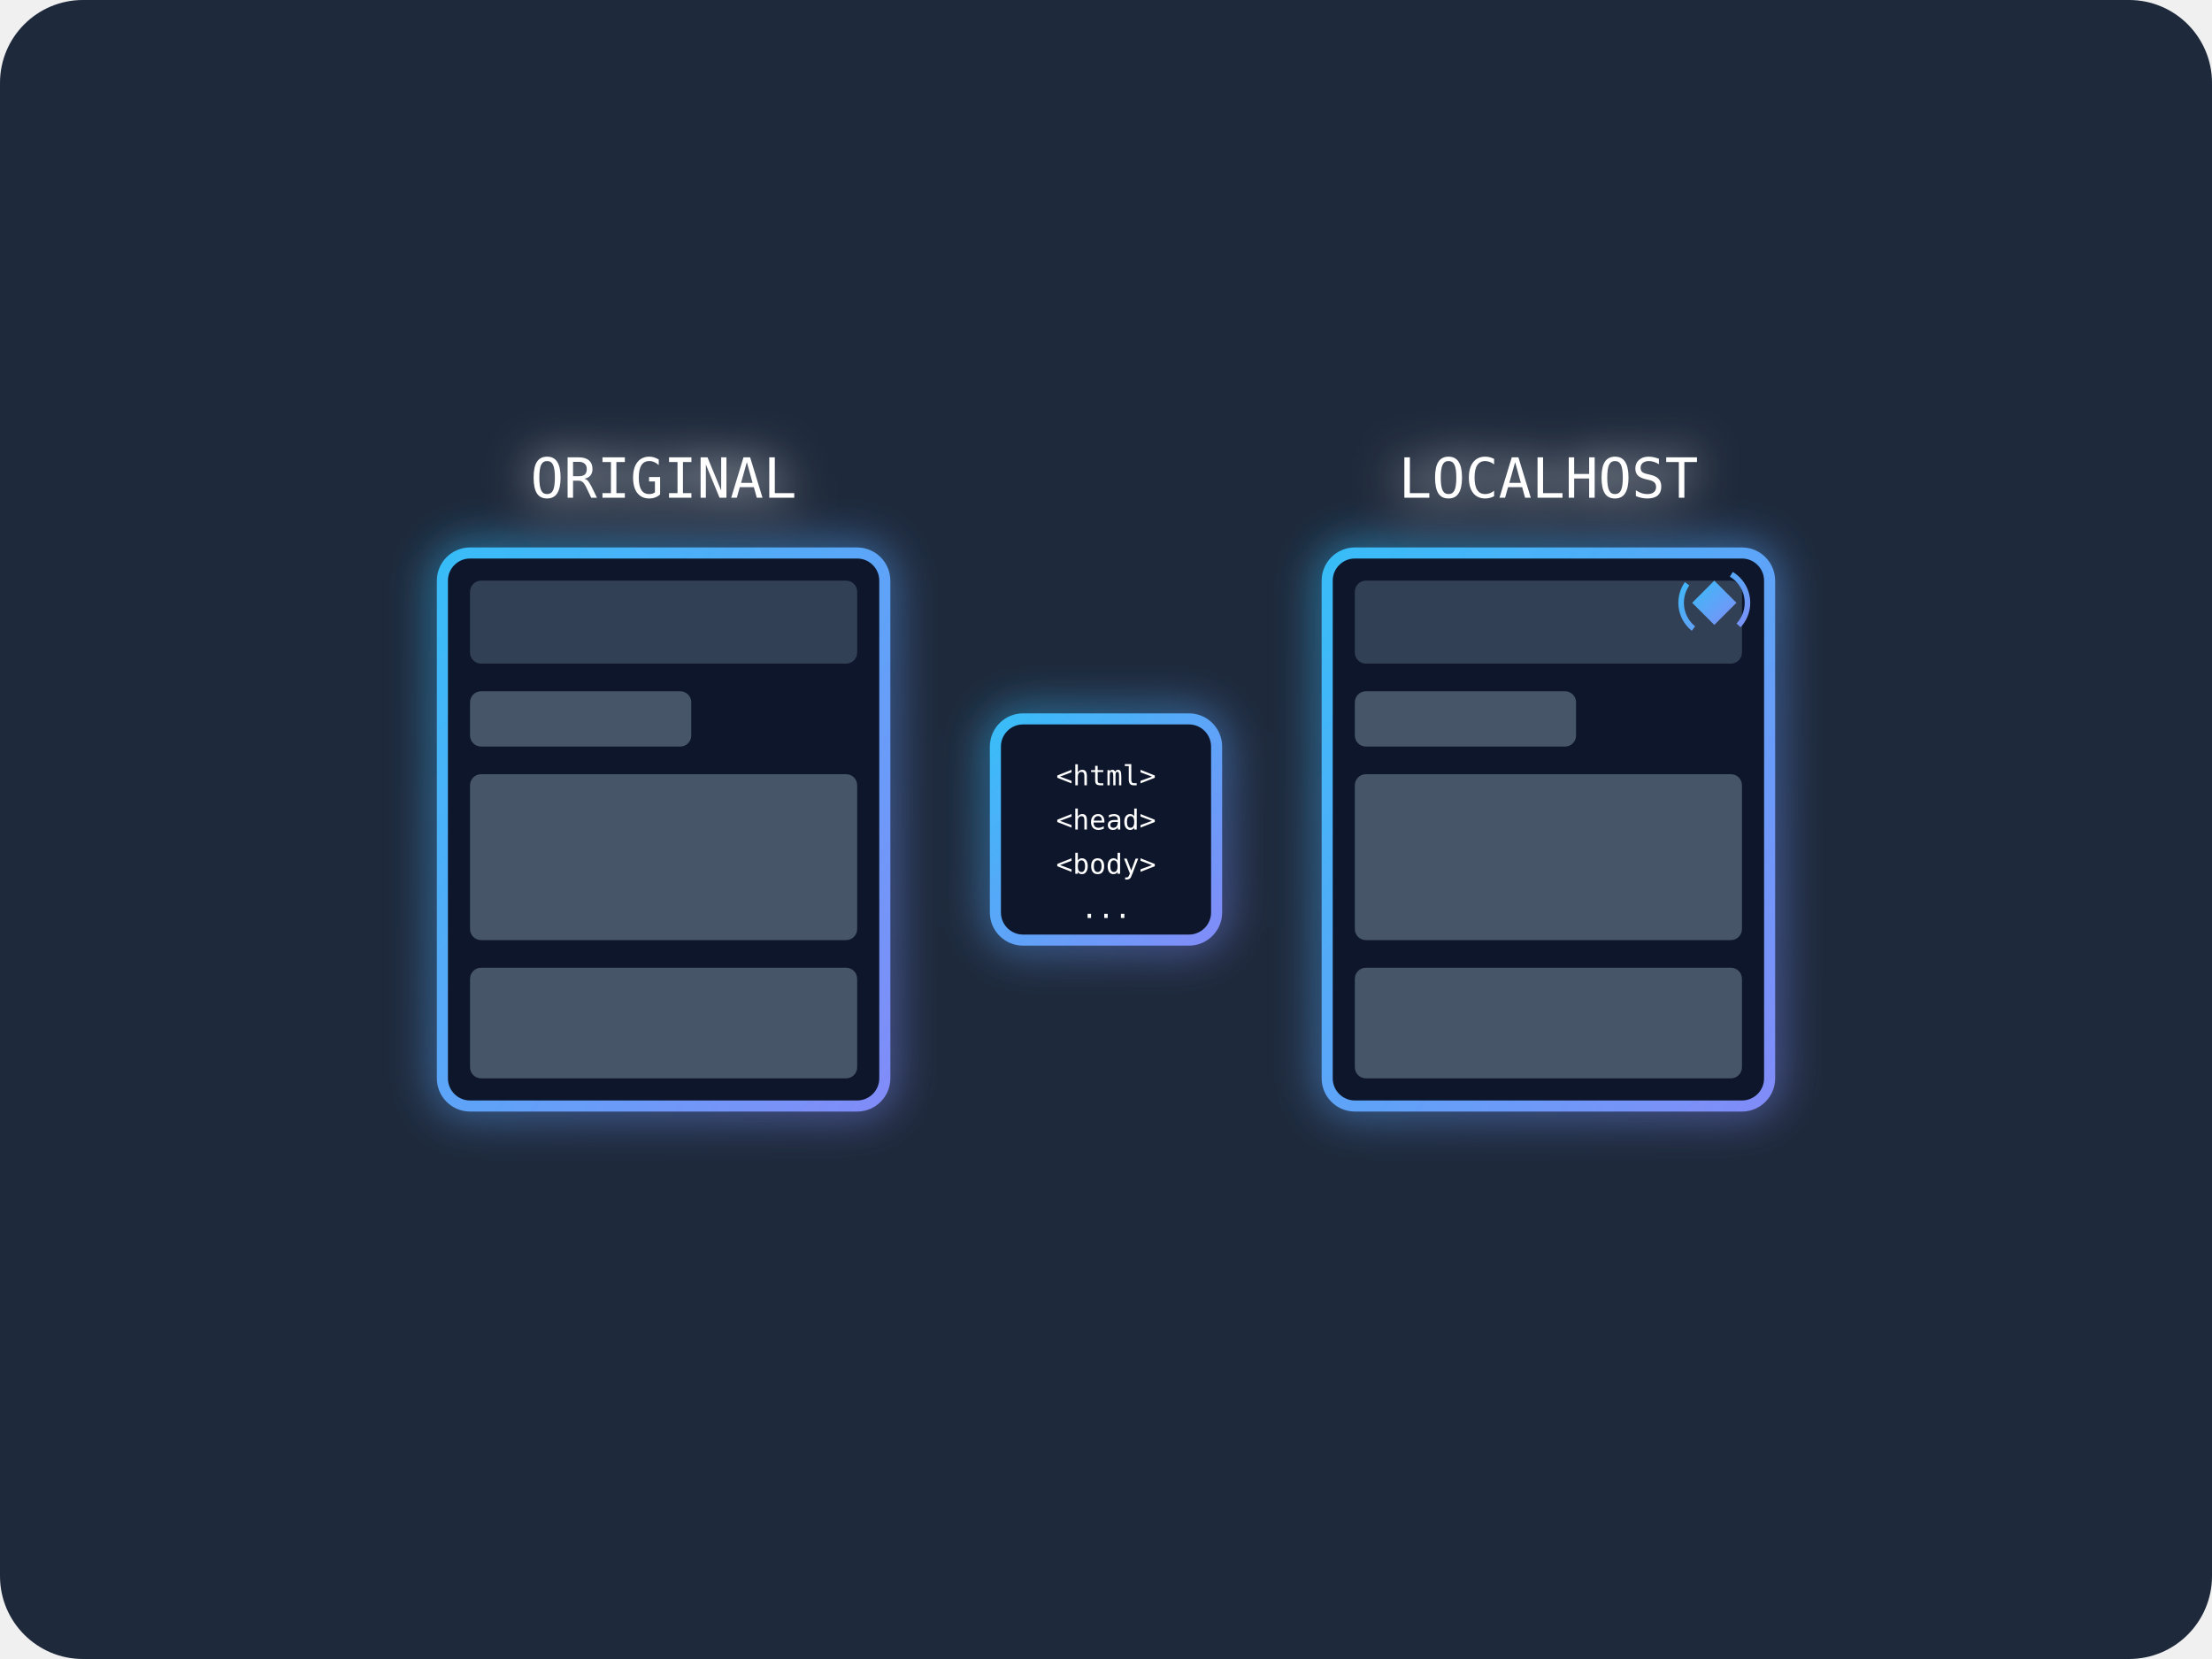
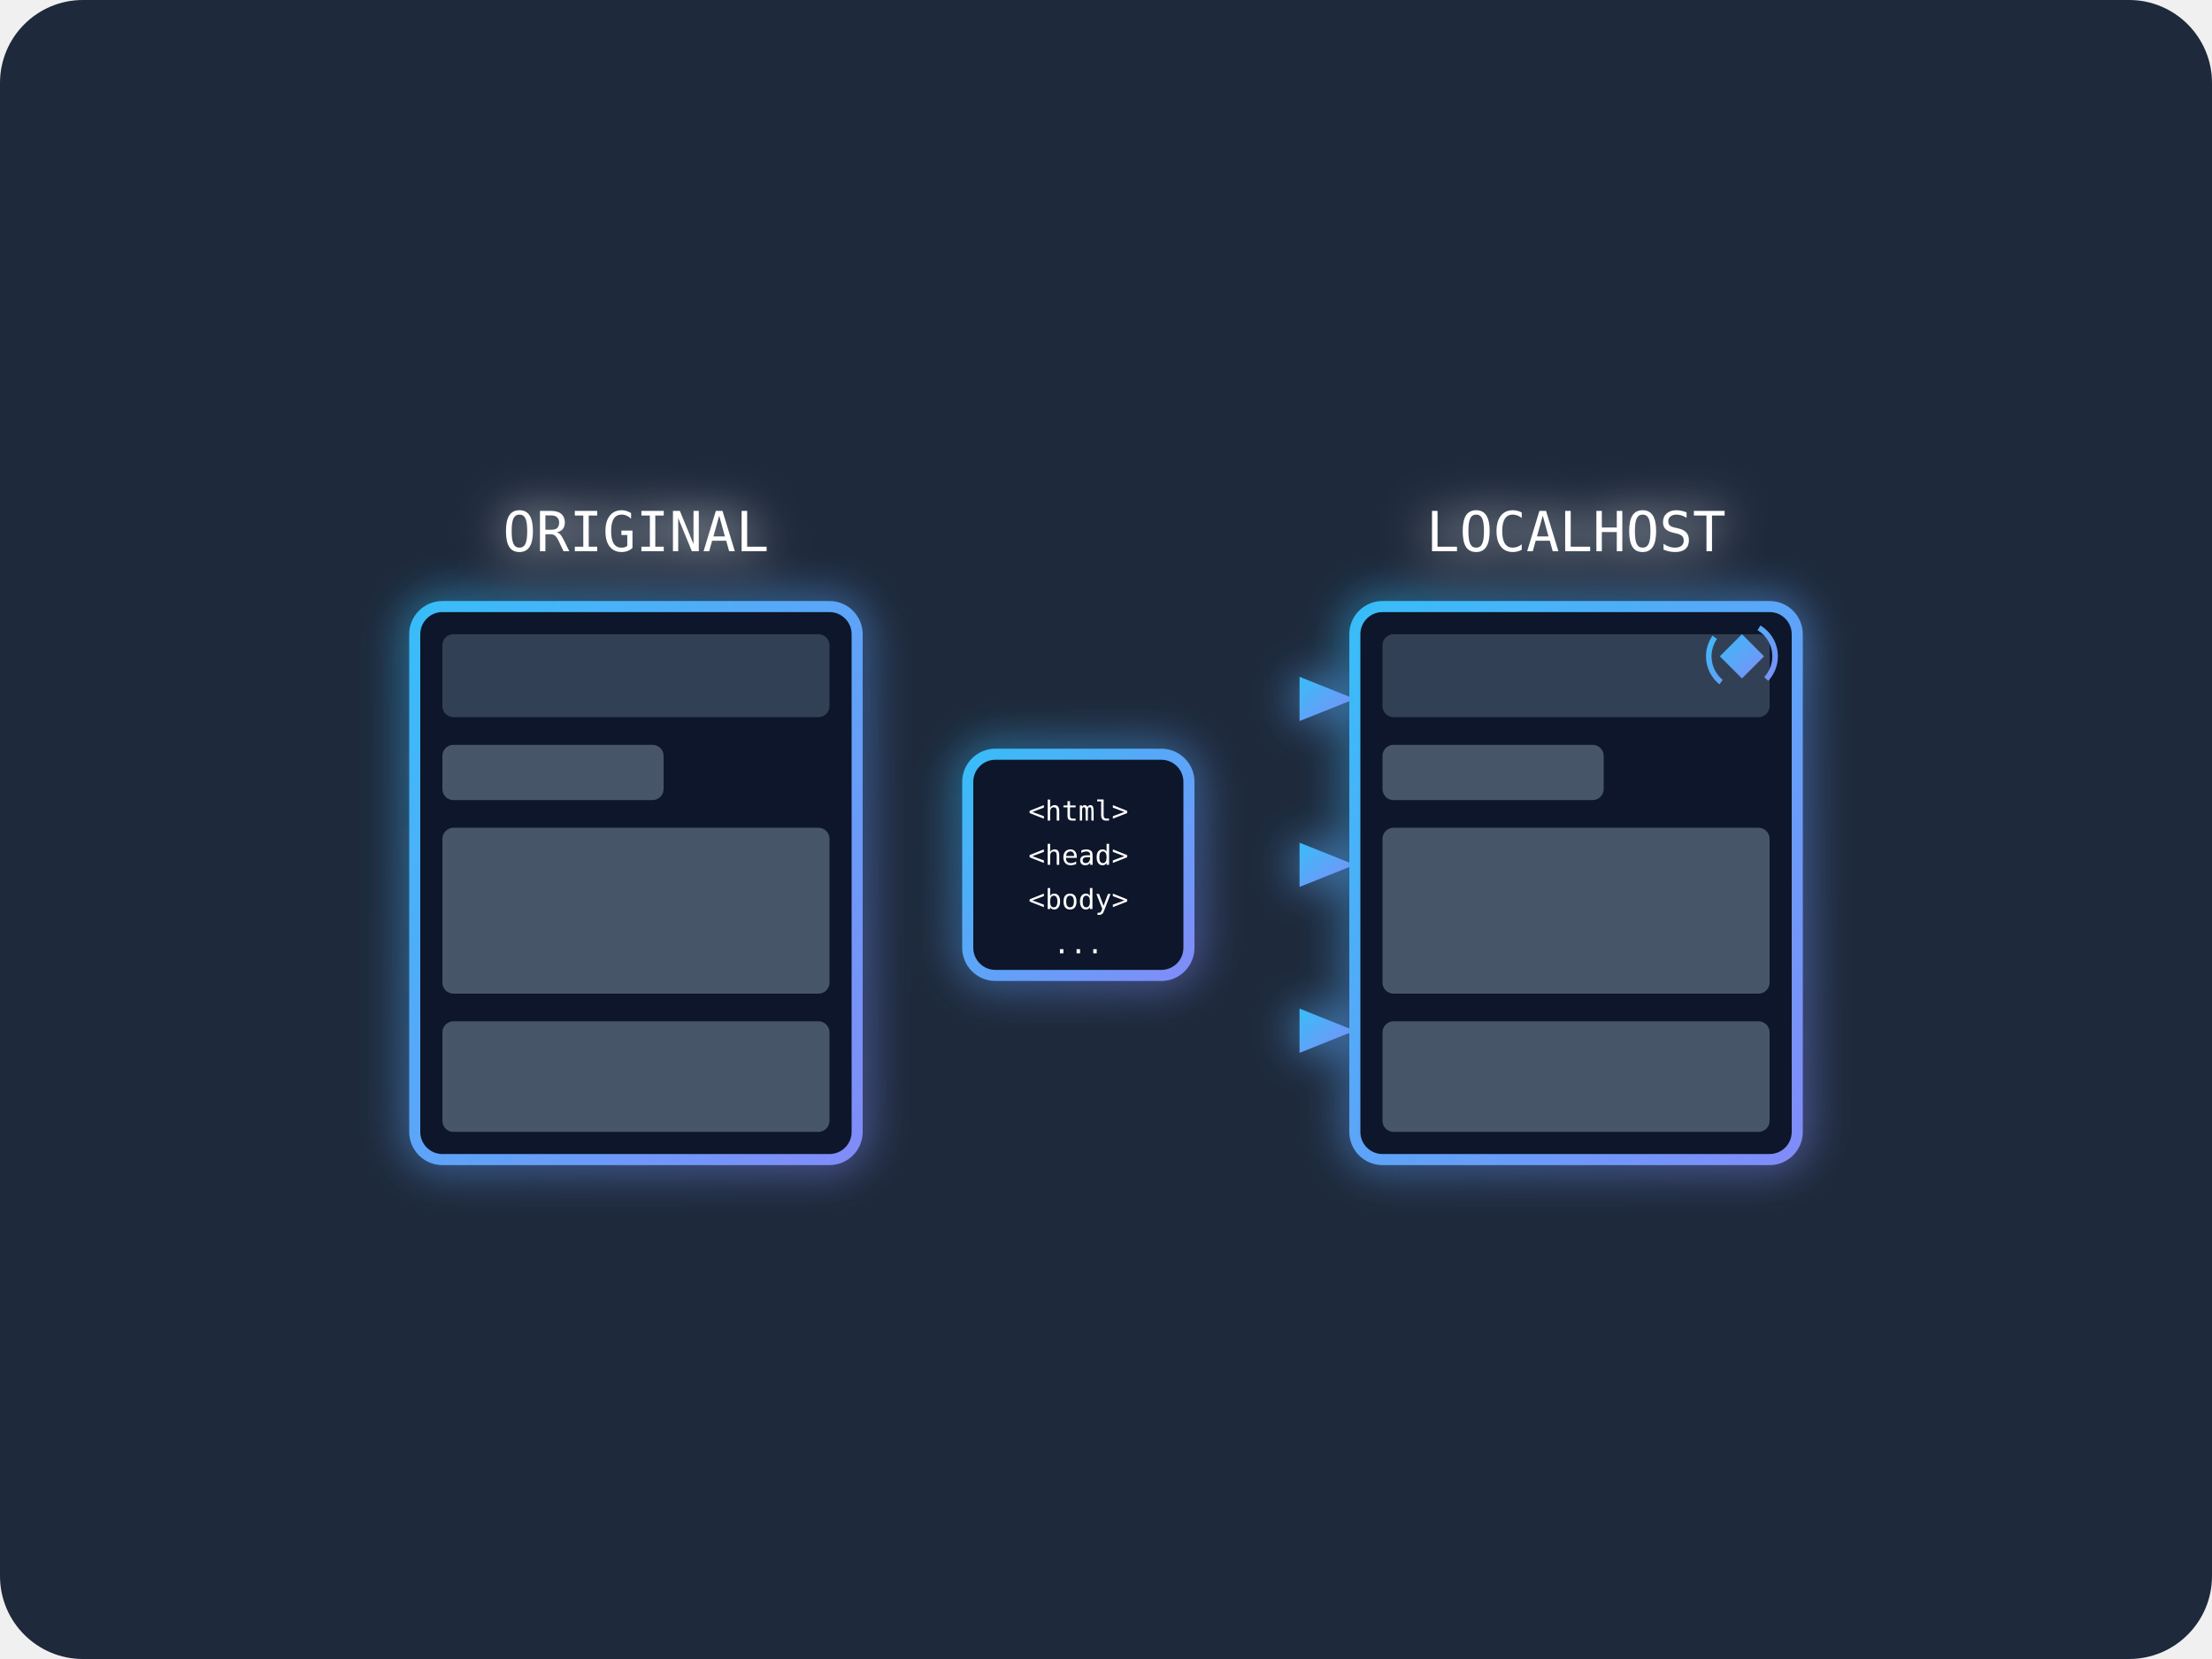
- <svg xmlns="http://www.w3.org/2000/svg" viewBox="0 0 400 300">
+ <svg xmlns="http://www.w3.org/2000/svg" viewBox="56.686 32.056 400 300" width="400px" height="300px">
  <defs>
-     <linearGradient id="replicateGradient" x1="0%" y1="0%" x2="100%" y2="100%">
-       <stop offset="0%" stop-color="#38BDF8" />
-       <stop offset="100%" stop-color="#818CF8" />
-     </linearGradient>
    <filter id="glow" x="-20%" y="-20%" width="140%" height="140%">
      <feGaussianBlur stdDeviation="4" result="blur" />
      <feComposite in="SourceGraphic" in2="blur" operator="over" />
    </filter>
+     <linearGradient id="replicateGradient" x1="0%" y1="0%" x2="100%" y2="100%">
+       <stop offset="0" stop-color="#38BDF8" />
+       <stop offset="1" stop-color="#818CF8" />
+     </linearGradient>
  </defs>
-   <rect width="400" height="300" rx="15" fill="#1E293B" />
-   <g transform="translate(200, 150)" filter="url(#glow)">
-     <g transform="translate(-80, 0)">
-       <rect x="-40" y="-50" width="80" height="100" rx="5" fill="#0F172A" stroke="url(#replicateGradient)" stroke-width="2" />
-       <rect x="-35" y="-45" width="70" height="15" rx="2" fill="#334155" />
-       <rect x="-35" y="-25" width="40" height="10" rx="2" fill="#475569" />
-       <rect x="-35" y="-10" width="70" height="30" rx="2" fill="#475569" />
-       <rect x="-35" y="25" width="70" height="20" rx="2" fill="#475569" />
-       <text x="0" y="-60" font-family="monospace" font-size="10" fill="white" text-anchor="middle">ORIGINAL</text>
-     </g>
-     <g>
-       <line x1="-40" y1="-30" x2="40" y2="-30" stroke="url(#replicateGradient)" stroke-width="2" stroke-dasharray="4 2" />
-       <polygon points="40,-34 50,-30 40,-26" fill="url(#replicateGradient)" />
-       <line x1="-40" y1="0" x2="40" y2="0" stroke="url(#replicateGradient)" stroke-width="2" stroke-dasharray="4 2" />
-       <polygon points="40,-4 50,0 40,4" fill="url(#replicateGradient)" />
-       <line x1="-40" y1="30" x2="40" y2="30" stroke="url(#replicateGradient)" stroke-width="2" stroke-dasharray="4 2" />
-       <polygon points="40,26 50,30 40,34" fill="url(#replicateGradient)" />
-       <rect x="-20" y="-20" width="40" height="40" rx="5" fill="#0F172A" stroke="url(#replicateGradient)" stroke-width="2" />
-       <text x="0" y="-8" font-family="monospace" font-size="5" fill="white" text-anchor="middle">&lt;html&gt;</text>
-       <text x="0" y="0" font-family="monospace" font-size="5" fill="white" text-anchor="middle">&lt;head&gt;</text>
-       <text x="0" y="8" font-family="monospace" font-size="5" fill="white" text-anchor="middle">&lt;body&gt;</text>
-       <text x="0" y="16" font-family="monospace" font-size="5" fill="white" text-anchor="middle">...</text>
-     </g>
-     <g transform="translate(80, 0)">
-       <rect x="-40" y="-50" width="80" height="100" rx="5" fill="#0F172A" stroke="url(#replicateGradient)" stroke-width="2" />
-       <rect x="-35" y="-45" width="70" height="15" rx="2" fill="#334155" />
-       <rect x="-35" y="-25" width="40" height="10" rx="2" fill="#475569" />
-       <rect x="-35" y="-10" width="70" height="30" rx="2" fill="#475569" />
-       <rect x="-35" y="25" width="70" height="20" rx="2" fill="#475569" />
-       <text x="0" y="-60" font-family="monospace" font-size="10" fill="white" text-anchor="middle">LOCALHOST</text>
-       <g transform="translate(30, -45) scale(0.5)">
-         <path d="M 0 0 L 8 8 L 0 16 L -8 8 Z" fill="url(#replicateGradient)" />
-         <circle cx="0" cy="8" r="12" fill="none" stroke="url(#replicateGradient)" stroke-width="2" stroke-dasharray="18 18" stroke-dashoffset="9">
-           <animateTransform attributeName="transform" attributeType="XML" type="rotate" from="0 0 8" to="360 0 8" dur="3s" repeatCount="indefinite" />
-         </circle>
+   <g id="object-1">
+     <rect width="400" height="300" rx="15" fill="#1E293B" x="56.686" y="32.056" />
+     <g transform="matrix(1, 0, 0, 1, 244.0515, 188.4441)" filter="url(#glow)">
+       <g transform="matrix(1, 0, 0, 1, -72.36549, 3.29672)">
+         <rect x="-40" y="-50" width="80" height="100" rx="5" fill="#0F172A" stroke="url(#replicateGradient)" stroke-width="2" />
+         <rect x="-35" y="-45" width="70" height="15" rx="2" fill="#334155" />
+         <rect x="-35" y="-25" width="40" height="10" rx="2" fill="#475569" />
+         <rect x="-35" y="-10" width="70" height="30" rx="2" fill="#475569" />
+         <rect x="-35" y="25" width="70" height="20" rx="2" fill="#475569" />
+         <text x="0" y="-60" font-family="monospace" font-size="10" fill="white" text-anchor="middle" style="white-space: pre;">ORIGINAL</text>
+       </g>
+       <g transform="matrix(1, 0, 0, 1, 7.63449, 0)">
+         <line x1="-40" y1="-30" x2="40" y2="-30" stroke="url(#replicateGradient)" stroke-width="2" stroke-dasharray="4 2" />
+         <polygon points="40,-34 50,-30 40,-26" fill="url(#replicateGradient)" />
+         <line x1="-40" y1="0" x2="40" y2="0" stroke="url(#replicateGradient)" stroke-width="2" stroke-dasharray="4 2" />
+         <polygon points="40,-4 50,0 40,4" fill="url(#replicateGradient)" />
+         <line x1="-40" y1="30" x2="40" y2="30" stroke="url(#replicateGradient)" stroke-width="2" stroke-dasharray="4 2" />
+         <polygon points="40,26 50,30 40,34" fill="url(#replicateGradient)" />
+         <rect x="-20" y="-20" width="40" height="40" rx="5" fill="#0F172A" stroke="url(#replicateGradient)" stroke-width="2" />
+         <text x="0" y="-8" font-family="monospace" font-size="5" fill="white" text-anchor="middle" style="white-space: pre;">&lt;html&gt;</text>
+         <text x="0" y="0" font-family="monospace" font-size="5" fill="white" text-anchor="middle" style="white-space: pre;">&lt;head&gt;</text>
+         <text x="0" y="8" font-family="monospace" font-size="5" fill="white" text-anchor="middle" style="white-space: pre;">&lt;body&gt;</text>
+         <text x="0" y="16" font-family="monospace" font-size="5" fill="white" text-anchor="middle" style="white-space: pre;">...</text>
+       </g>
+       <g transform="matrix(1, 0, 0, 1, 97.63449, 3.29672)">
+         <rect x="-40" y="-50" width="80" height="100" rx="5" fill="#0F172A" stroke="url(#replicateGradient)" stroke-width="2" />
+         <rect x="-35" y="-45" width="70" height="15" rx="2" fill="#334155" />
+         <rect x="-35" y="-25" width="40" height="10" rx="2" fill="#475569" />
+         <rect x="-35" y="-10" width="70" height="30" rx="2" fill="#475569" />
+         <rect x="-35" y="25" width="70" height="20" rx="2" fill="#475569" />
+         <text x="0" y="-60" font-family="monospace" font-size="10" fill="white" text-anchor="middle" style="white-space: pre;">LOCALHOST</text>
+         <g transform="translate(30, -45) scale(0.5)">
+           <path d="M 0 0 L 8 8 L 0 16 L -8 8 Z" fill="url(#replicateGradient)" />
+           <circle cx="0" cy="8" r="12" fill="none" stroke="url(#replicateGradient)" stroke-width="2" stroke-dasharray="18 18" stroke-dashoffset="9">
+             <animateTransform attributeName="transform" type="rotate" from="0 0 8" to="360 0 8" dur="3s" repeatCount="indefinite" />
+           </circle>
+         </g>
      </g>
    </g>
  </g>
</svg>
